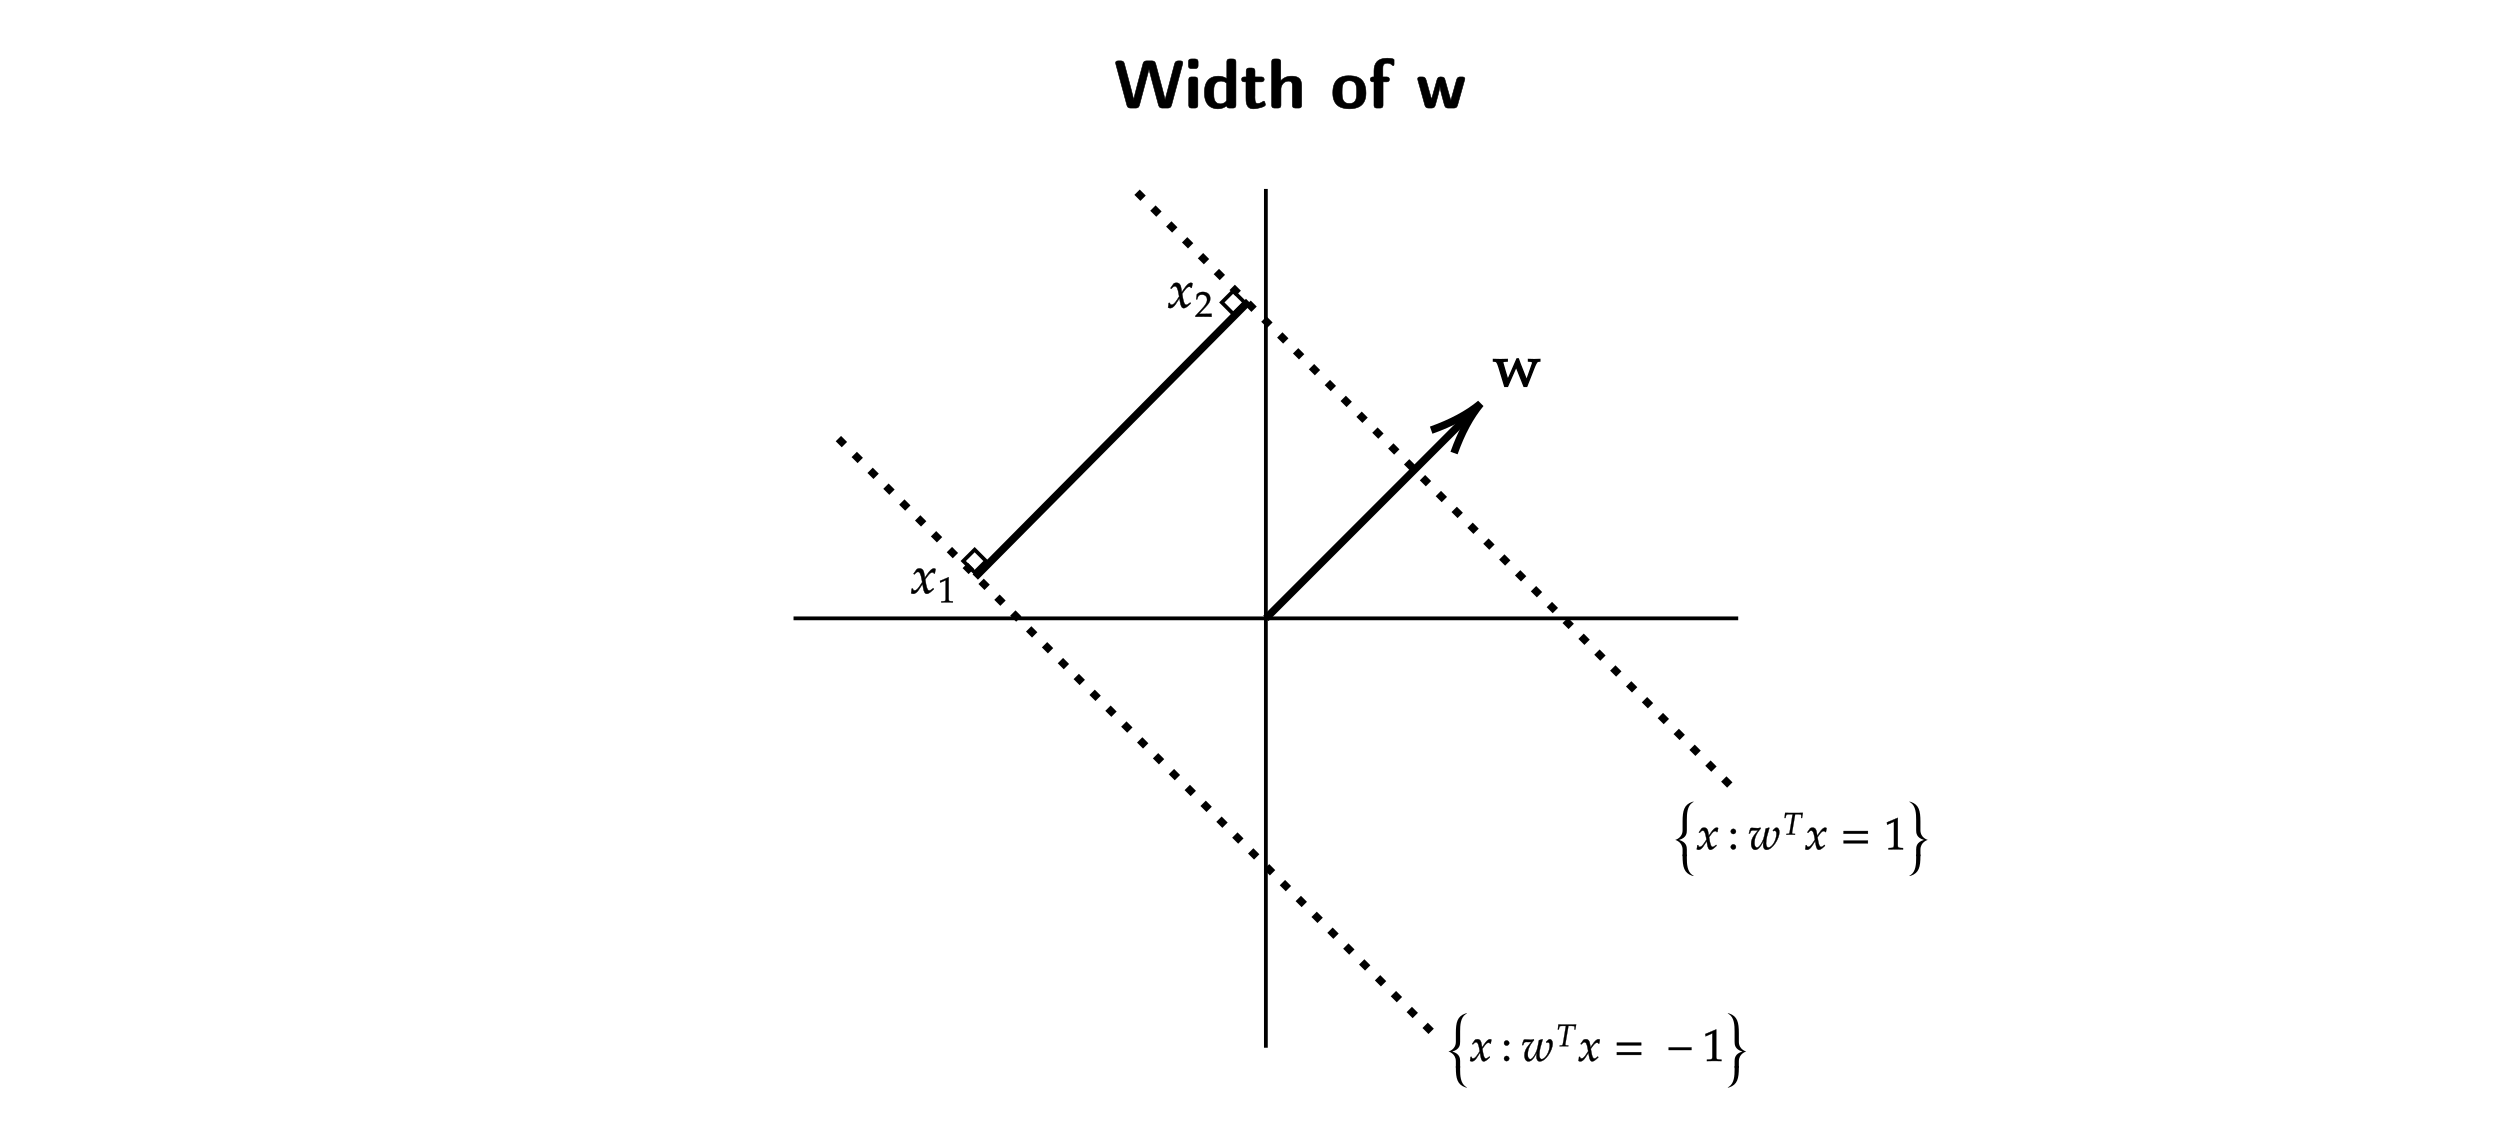
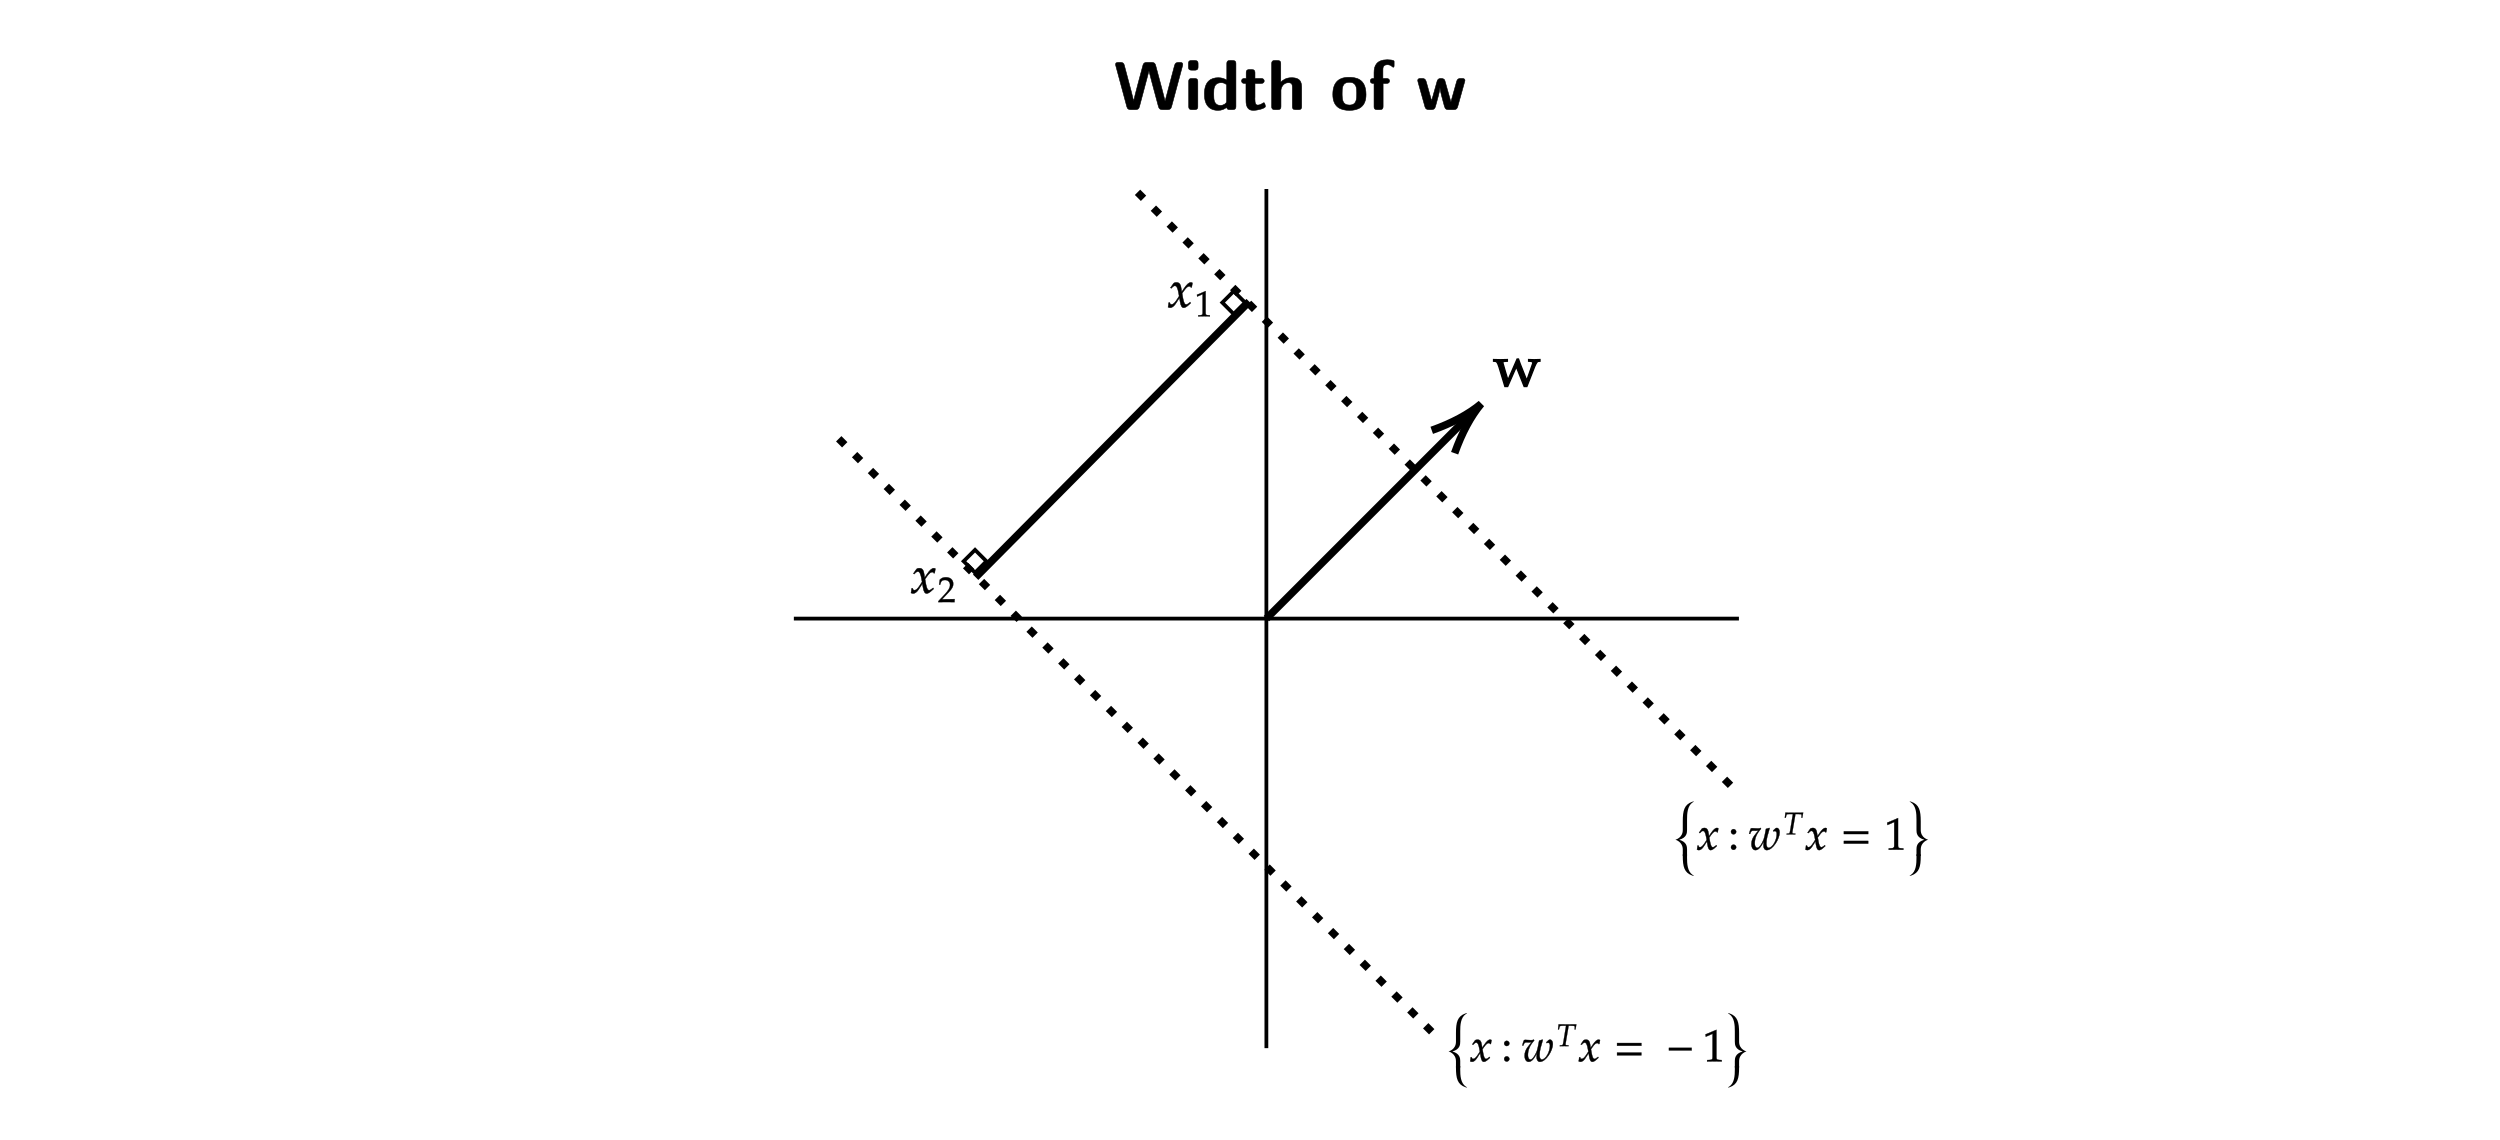
- <svg xmlns="http://www.w3.org/2000/svg" x="0" y="0" width="661.6" height="301.6" style="         width:661.6px;         height:301.6px;         background: #FFF;         fill: none; ">
+ <svg xmlns="http://www.w3.org/2000/svg" x="0" y="0" width="661.333" height="301.333" style="         width:661.333px;         height:301.333px;         background: #FFF;         fill: none; ">
  <svg class="role-diagram-draw-area">
    <g class="shapes-region" style="stroke: black; fill: none;">
      <g class="arrow-line">
        <path class="connection real" stroke-dasharray="" d="  M210,163.64 L460,163.64" style="stroke: rgb(0, 0, 0); stroke-width: 1; fill: none; fill-opacity: 1;" />
      </g>
      <g class="arrow-line">
        <path class="connection real" stroke-dasharray="" d="  M335,277.27 L335,50" style="stroke: rgb(0, 0, 0); stroke-width: 1; fill: none; fill-opacity: 1;" />
      </g>
      <g class="arrow-line">
        <path class="connection real" stroke-dasharray="" d="  M335,163.64 L389.7,108.94" style="stroke: rgb(0, 0, 0); stroke-opacity: 1; stroke-width: 2; fill: none; fill-opacity: 1;" />
        <g stroke="rgb(0,0,0)" stroke-opacity="1" transform="matrix(-0.7071068,0.7071068,-0.7071068,-0.7071068,391.8182,106.8182)" style="stroke: rgb(0, 0, 0); stroke-width: 2;">
          <path d=" M14.21,-4.28 Q6.45,-0.59 0,0 Q6.45,0.59 14.21,4.28" />
        </g>
      </g>
      <g class="arrow-line">
        <path class="connection real" stroke-dasharray="2.25 3.685" d="  M300.91,50.87 L385.19,135.16 L460,209.97" style="stroke: rgb(0, 0, 0); stroke-opacity: 1; stroke-width: 2; fill: none; fill-opacity: 1;" />
      </g>
      <g class="arrow-line">
        <path class="connection real" stroke-dasharray="2.25 3.685" d="  M221.87,116.07 L306.15,200.35 L380.96,275.16" style="stroke: rgb(0, 0, 0); stroke-opacity: 1; stroke-width: 2; fill: none; fill-opacity: 1;" />
      </g>
      <g class="arrow-line">
        <path class="connection real" stroke-dasharray="" d="  M258.09,152.71 L330.44,79.78" style="stroke: rgb(0, 0, 0); stroke-width: 2; fill: none; fill-opacity: 1;" />
      </g>
      <g class="composite-shape">
        <path class="real" d=" M254.91,148.47 L257.93,145.46 L260.94,148.47 L257.93,151.49 Z" style="stroke-width: 1; stroke: rgb(0, 0, 0); fill: none; fill-opacity: 1;" />
      </g>
      <g class="composite-shape">
        <path class="real" d=" M323.34,80.04 L326.35,77.03 L329.37,80.04 L326.35,83.06 Z" style="stroke-width: 1; stroke: rgb(0, 0, 0); fill: none; fill-opacity: 1;" />
      </g>
      <g />
    </g>
    <g />
    <g />
    <g />
  </svg>
  <svg width="660" height="300" style="width:660px;height:300px;font-family:Asana-Math, Asana;background:#FFF;">
    <g>
      <g>
        <g>
-           <g transform="matrix(1,0,0,1,395.1375,102.15)">
+           <g transform="matrix(1,0,0,1,395.0104,102.1437)">
            <path transform="matrix(0.0153,0,0,-0.0153,0,0)" d="M413 469L254 104C251 113 166 397 166 405C166 420 179 428 204 429L244 431L244 459C145 456 145 456 125 456C105 456 105 456 6 459L6 431L34 429C62 427 75 407 100 329L202 -7L249 -7L399 335L535 -7L581 -7L718 342C748 409 760 426 782 429L808 431L808 459C726 456 726 456 710 456C694 456 694 456 612 459L612 431L646 429C671 428 685 416 685 398L580 98L465 388C451 422 444 442 436 469Z" stroke="rgb(0,0,0)" stroke-opacity="1" stroke-width="24" fill="rgb(0,0,0)" fill-opacity="1" />
          </g>
        </g>
      </g>
    </g>
    <g>
      <g>
        <g>
-           <g transform="matrix(1,0,0,1,294.8,28.6)">
+           <g transform="matrix(1,0,0,1,294.6667,29)">
            <path transform="matrix(0.018,0,0,-0.018,0,0)" d="M24 665C24 659 25 653 27 647L184 64C192 37 194 0 246 0L318 0C368 0 372 33 378 54L515 569C529 511 545 454 560 396L652 54C658 31 665 0 713 0L790 0C839 0 844 32 852 62L1009 646C1011 655 1012 660 1012 664C1012 688 994 694 974 694L949 694C914 694 900 680 891 649L752 125C740 178 726 230 712 282L617 637C609 667 604 694 553 694L484 694C437 694 430 666 425 646C414 603 298 178 290 125C280 170 269 215 257 260L152 655C142 693 113 694 95 694L62 694C29 694 24 677 24 665ZM1095 626C1095 586 1118 580 1141 580L1193 580C1202 581 1237 579 1237 624L1237 676C1237 716 1214 722 1191 722L1140 722C1121 721 1095 722 1095 676ZM1099 50C1099 33 1098 0 1143 0L1189 0C1234 0 1233 33 1233 45L1233 408C1233 434 1231 458 1184 458L1143 458C1098 458 1099 425 1099 413ZM1330 239C1330 206 1330 172 1341 130C1369 23 1449 -11 1529 -11C1584 -11 1620 6 1656 32C1665 1 1684 0 1702 0L1748 0C1790 0 1793 27 1793 46L1793 677C1793 698 1790 722 1743 722L1703 722C1664 722 1659 697 1659 678L1659 433C1623 456 1584 469 1534 469C1429 469 1333 417 1330 239ZM1467 221L1467 242C1467 303 1468 396 1578 396C1625 396 1649 371 1656 366L1656 121C1656 91 1611 62 1568 62C1469 62 1467 150 1467 221ZM1876 422C1876 411 1880 385 1920 385L1941 385L1941 152C1941 121 1941 91 1950 61C1967 6 2005 -11 2045 -11C2119 -11 2227 21 2227 47C2227 47 2219 102 2204 102C2191 102 2161 67 2114 67C2086 67 2072 85 2072 159C2072 168 2073 176 2073 185L2073 385L2166 385C2204 386 2209 411 2209 421C2209 430 2204 458 2164 458L2073 458L2073 544C2073 568 2063 589 2028 589L1992 589C1975 589 1944 588 1944 544L1944 458L1920 458C1880 458 1876 433 1876 422ZM2318 44C2318 21 2325 0 2364 0L2408 0C2454 0 2455 26 2455 50L2455 260C2455 272 2454 284 2456 295C2463 342 2500 396 2565 396C2618 396 2623 364 2623 324L2623 44C2623 19 2630 0 2669 0L2716 0C2757 0 2759 28 2759 44L2759 308C2759 380 2759 469 2611 469C2532 469 2486 437 2452 403L2452 677C2452 720 2425 722 2402 722L2362 722C2321 722 2318 695 2318 674ZM3217 224C3217 36 3333 -11 3462 -11C3585 -11 3705 35 3705 220C3705 465 3543 475 3446 475C3333 475 3217 424 3217 224ZM3354 214L3354 241C3354 310 3352 402 3460 402C3567 402 3567 313 3568 255L3568 228C3567 161 3570 67 3461 67C3357 67 3356 155 3354 214ZM3768 422C3768 412 3771 385 3811 385L3823 385L3823 46C3823 31 3822 0 3867 0L3909 0C3956 0 3956 27 3956 52L3956 385L4006 385C4046 385 4051 411 4051 422C4051 437 4041 458 4008 458L3953 458L3953 580C3953 613 3953 660 4020 660C4076 660 4091 623 4106 623C4118 623 4118 639 4118 648L4118 709L4116 714L4113 718C4099 728 4054 733 4018 733L4016 733C3861 732 3823 644 3823 546L3823 458L3813 458C3772 458 3768 433 3768 422ZM4465 429C4465 423 4466 417 4468 411L4566 60C4573 34 4578 0 4629 0L4668 0C4703 0 4717 15 4726 47C4752 141 4789 269 4792 321C4795 298 4795 274 4845 94C4863 29 4864 0 4916 0L4995 0C5043 0 5049 31 5056 57L5156 415C5157 420 5159 424 5159 429C5159 438 5155 458 5123 458L5095 458C5080 458 5049 458 5037 414L4953 114L4952 114L4863 429L4854 444C4840 454 4833 458 4810 458L4806 458C4789 458 4761 457 4749 414C4685 186 4676 158 4669 129C4666 138 4616 316 4590 410C4579 448 4563 458 4530 458L4502 458C4492 458 4465 456 4465 429Z" stroke="rgb(0,0,0)" stroke-opacity="1" stroke-width="8" fill="rgb(0,0,0)" fill-opacity="1" />
          </g>
        </g>
      </g>
    </g>
    <g>
      <g>
        <g>
-           <g transform="matrix(1,0,0,1,241,157)">
+           <g transform="matrix(1,0,0,1,240.8646,156.8604)">
            <path transform="matrix(0.0136,0,0,-0.0136,0,0)" d="M9 1C24 -7 40 -11 52 -11C85 -11 124 18 155 65L231 182L242 113C255 28 278 -11 314 -11C336 -11 368 6 400 35L449 79L440 98C404 68 379 53 363 53C348 53 335 63 325 83C316 102 305 139 300 168L282 269L317 318C364 383 391 406 422 406C438 406 450 398 455 383L469 387L484 472C472 479 463 482 454 482C414 482 374 446 312 354L275 299L269 347C257 446 230 482 171 482C145 482 123 474 114 461L56 378L73 368C103 402 123 416 142 416C175 416 197 375 214 277L225 215L185 153C142 86 108 54 80 54C65 54 54 58 52 63L41 91L21 88C21 53 13 27 9 1Z" stroke="rgb(0,0,0)" stroke-opacity="1" stroke-width="8" fill="rgb(0,0,0)" fill-opacity="1" />
          </g>
        </g>
        <g>
          <g>
            <g>
              <g>
-                 <g transform="matrix(1,0,0,1,248.1875,159.4075)">
+                 <g transform="matrix(1,0,0,1,248.0625,159.2596)">
+                   <path transform="matrix(0.00952,0,0,-0.00952,0,0)" d="M16 23L16 -3C203 -3 203 0 239 0C275 0 275 -3 468 -3L468 82C353 77 307 81 122 77L304 270C401 373 431 428 431 503C431 618 353 689 226 689C154 689 105 669 56 619L39 483L68 483L81 529C97 587 133 612 200 612C286 612 341 558 341 473C341 398 299 324 186 204Z" stroke="rgb(0,0,0)" stroke-opacity="1" stroke-width="8" fill="rgb(0,0,0)" fill-opacity="1" />
+                 </g>
+               </g>
+             </g>
+           </g>
+         </g>
+       </g>
+     </g>
+     <g>
+       <g>
+         <g>
+           <g transform="matrix(1,0,0,1,308.8646,81.26669)">
+             <path transform="matrix(0.0136,0,0,-0.0136,0,0)" d="M9 1C24 -7 40 -11 52 -11C85 -11 124 18 155 65L231 182L242 113C255 28 278 -11 314 -11C336 -11 368 6 400 35L449 79L440 98C404 68 379 53 363 53C348 53 335 63 325 83C316 102 305 139 300 168L282 269L317 318C364 383 391 406 422 406C438 406 450 398 455 383L469 387L484 472C472 479 463 482 454 482C414 482 374 446 312 354L275 299L269 347C257 446 230 482 171 482C145 482 123 474 114 461L56 378L73 368C103 402 123 416 142 416C175 416 197 375 214 277L225 215L185 153C142 86 108 54 80 54C65 54 54 58 52 63L41 91L21 88C21 53 13 27 9 1Z" stroke="rgb(0,0,0)" stroke-opacity="1" stroke-width="8" fill="rgb(0,0,0)" fill-opacity="1" />
+           </g>
+         </g>
+         <g>
+           <g>
+             <g>
+               <g>
+                 <g transform="matrix(1,0,0,1,316.0625,83.66584)">
                  <path transform="matrix(0.00952,0,0,-0.00952,0,0)" d="M418 -3L418 27L366 30C311 33 301 44 301 96L301 700L60 598L67 548L217 614L217 96C217 44 206 33 152 30L96 27L96 -3C250 0 250 0 261 0C292 0 402 -3 418 -3Z" stroke="rgb(0,0,0)" stroke-opacity="1" stroke-width="8" fill="rgb(0,0,0)" fill-opacity="1" />
                </g>
              </g>
            </g>
          </g>
        </g>
      </g>
    </g>
    <g>
      <g>
        <g>
-           <g transform="matrix(1,0,0,1,309,81.4)">
-             <path transform="matrix(0.0136,0,0,-0.0136,0,0)" d="M9 1C24 -7 40 -11 52 -11C85 -11 124 18 155 65L231 182L242 113C255 28 278 -11 314 -11C336 -11 368 6 400 35L449 79L440 98C404 68 379 53 363 53C348 53 335 63 325 83C316 102 305 139 300 168L282 269L317 318C364 383 391 406 422 406C438 406 450 398 455 383L469 387L484 472C472 479 463 482 454 482C414 482 374 446 312 354L275 299L269 347C257 446 230 482 171 482C145 482 123 474 114 461L56 378L73 368C103 402 123 416 142 416C175 416 197 375 214 277L225 215L185 153C142 86 108 54 80 54C65 54 54 58 52 63L41 91L21 88C21 53 13 27 9 1Z" stroke="rgb(0,0,0)" stroke-opacity="1" stroke-width="8" fill="rgb(0,0,0)" fill-opacity="1" />
-           </g>
-         </g>
-         <g>
-           <g>
-             <g>
-               <g>
-                 <g transform="matrix(1,0,0,1,316.1875,83.8075)">
-                   <path transform="matrix(0.00952,0,0,-0.00952,0,0)" d="M16 23L16 -3C203 -3 203 0 239 0C275 0 275 -3 468 -3L468 82C353 77 307 81 122 77L304 270C401 373 431 428 431 503C431 618 353 689 226 689C154 689 105 669 56 619L39 483L68 483L81 529C97 587 133 612 200 612C286 612 341 558 341 473C341 398 299 324 186 204Z" stroke="rgb(0,0,0)" stroke-opacity="1" stroke-width="8" fill="rgb(0,0,0)" fill-opacity="1" />
-                 </g>
-               </g>
-             </g>
-           </g>
-         </g>
-       </g>
-     </g>
-     <g>
-       <g>
-         <g>
-           <svg x="382.388" overflow="visible" y="266.987" height="22" width="5.95">
-             <path d=" M 5.84 1.19 c 0.00 -0.02 -0.04 -0.04 -0.08 -0.04 c -0.11 0.00 -0.31 0.06 -0.36 0.08 c -2.12 0.75 -2.51 2.33 -2.51 5.19 v 0.42 h 1.13 v -0.90 c 0.00 -1.54 0.08 -3.61 1.49 -4.54 c 0.10 -0.07 0.33 -0.15 0.33 -0.21 z  M 2.89 6.42 v 1.88 h 1.13 v -1.88 z  M 4.02 8.30 h -1.13 v 0.41 c 0.00 2.08 -1.92 2.56 -1.93 2.56 v 0.02 c 0.01 0.00 1.93 0.52 1.93 2.59 h 1.13 c 0.00 -0.74 -0.06 -2.01 -2.07 -2.59 c 2.01 -0.56 2.07 -1.84 2.07 -2.59 v -0.41 z  M 2.89 13.70 v 1.88 h 1.13 v -1.88 z" style="fill:rgb(0,0,0);fill-opacity:1;stroke-width:1px;stroke:none;stroke-opacity:1;" />
-             <path d=" M 5.84 20.81 c 0.00 0.02 -0.04 0.04 -0.08 0.04 c -0.11 0.00 -0.31 -0.06 -0.36 -0.08 c -2.12 -0.75 -2.51 -2.33 -2.51 -5.19 v -0.42 h 1.13 v 0.90 c 0.00 1.54 0.08 3.61 1.49 4.54 c 0.10 0.07 0.33 0.15 0.33 0.21 z" style="fill:rgb(0,0,0);fill-opacity:1;stroke-width:1px;stroke:none;stroke-opacity:1;" />
-           </svg>
-         </g>
-         <g>
-           <g transform="matrix(1,0,0,1,388.925,280.7625)">
-             <path transform="matrix(0.0119,0,0,-0.0119,0,0)" d="M9 1C24 -7 40 -11 52 -11C85 -11 124 18 155 65L231 182L242 113C255 28 278 -11 314 -11C336 -11 368 6 400 35L449 79L440 98C404 68 379 53 363 53C348 53 335 63 325 83C316 102 305 139 300 168L282 269L317 318C364 383 391 406 422 406C438 406 450 398 455 383L469 387L484 472C472 479 463 482 454 482C414 482 374 446 312 354L275 299L269 347C257 446 230 482 171 482C145 482 123 474 114 461L56 378L73 368C103 402 123 416 142 416C175 416 197 375 214 277L225 215L185 153C142 86 108 54 80 54C65 54 54 58 52 63L41 91L21 88C21 53 13 27 9 1Z" stroke="rgb(0,0,0)" stroke-opacity="1" stroke-width="8" fill="rgb(0,0,0)" fill-opacity="1" />
-           </g>
-         </g>
-         <g>
-           <g transform="matrix(1,0,0,1,397.2375,280.7625)">
+           <svg x="382.26" overflow="visible" y="266.854" height="21.99" width="5.948">
+             <path d=" M 5.84 1.19 c 0.00 -0.02 -0.04 -0.04 -0.08 -0.04 c -0.11 0.00 -0.31 0.06 -0.36 0.08 c -2.12 0.75 -2.51 2.33 -2.51 5.19 v 0.42 h 1.13 v -0.90 c 0.00 -1.54 0.08 -3.61 1.49 -4.54 c 0.10 -0.07 0.33 -0.15 0.33 -0.21 z  M 2.89 6.42 v 1.88 h 1.13 v -1.88 z  M 4.02 8.30 h -1.13 v 0.41 c 0.00 2.08 -1.92 2.56 -1.93 2.56 v 0.02 c 0.01 0.00 1.93 0.52 1.93 2.59 h 1.13 c 0.00 -0.74 -0.06 -2.01 -2.07 -2.59 c 2.01 -0.56 2.07 -1.84 2.07 -2.59 v -0.41 z  M 2.89 13.69 v 1.88 h 1.13 v -1.88 z" style="fill:rgb(0,0,0);fill-opacity:1;stroke-width:1px;stroke:none;stroke-opacity:1;" />
+             <path d=" M 5.84 20.80 c 0.00 0.02 -0.04 0.04 -0.08 0.04 c -0.11 0.00 -0.31 -0.06 -0.36 -0.08 c -2.12 -0.75 -2.51 -2.33 -2.51 -5.19 v -0.42 h 1.13 v 0.90 c 0.00 1.54 0.08 3.61 1.49 4.54 c 0.10 0.07 0.33 0.15 0.33 0.21 z" style="fill:rgb(0,0,0);fill-opacity:1;stroke-width:1px;stroke:none;stroke-opacity:1;" />
+           </svg>
+         </g>
+         <g>
+           <g transform="matrix(1,0,0,1,388.8021,280.7542)">
+             <path transform="matrix(0.0119,0,0,-0.0119,0,0)" d="M9 1C24 -7 40 -11 52 -11C85 -11 124 18 155 65L231 182L242 113C255 28 278 -11 314 -11C336 -11 368 6 400 35L449 79L440 98C404 68 379 53 363 53C348 53 335 63 325 83C316 102 305 139 300 168L282 269L317 318C364 383 391 406 422 406C438 406 450 398 455 383L469 387L484 472C472 479 463 482 454 482C414 482 374 446 312 354L275 299L269 347C257 446 230 482 171 482C145 482 123 474 114 461L56 378L73 368C103 402 123 416 142 416C175 416 197 375 214 277L225 215L185 153C142 86 108 54 80 54C65 54 54 58 52 63L41 91L21 88C21 53 13 27 9 1Z" stroke="rgb(0,0,0)" stroke-opacity="1" stroke-width="8" fill="rgb(0,0,0)" fill-opacity="1" />
+           </g>
+         </g>
+         <g>
+           <g transform="matrix(1,0,0,1,397.1146,280.7542)">
            <path transform="matrix(0.0119,0,0,-0.0119,0,0)" d="M123 111C93 111 66 83 66 53C66 23 93 -5 122 -5C154 -5 182 22 182 53C182 83 154 111 123 111ZM123 456C93 456 66 428 66 398C66 368 93 340 122 340C154 340 182 367 182 397C182 428 154 456 123 456Z" stroke="rgb(0,0,0)" stroke-opacity="1" stroke-width="8" fill="rgb(0,0,0)" fill-opacity="1" />
          </g>
        </g>
        <g>
-           <g transform="matrix(1,0,0,1,402.575,280.7625)">
+           <g transform="matrix(1,0,0,1,402.4583,280.7542)">
            <path transform="matrix(0.0119,0,0,-0.0119,0,0)" d="M167 420C188 420 201 421 226 424C171 350 72 266 72 126C72 44 107 -11 160 -11C224 -11 276 44 350 187C341 143 338 118 338 95C338 32 367 -11 412 -11C546 -11 699 238 699 384C699 441 673 482 637 482C624 482 612 478 604 470L554 423L565 404C574 410 583 413 592 413C619 413 635 390 635 350C635 205 538 39 453 39C424 39 403 79 403 134C403 181 412 247 424 290L476 474L469 482L395 460L366 311C354 249 340 209 311 155C271 80 233 39 203 39C168 39 145 78 145 136C145 255 186 352 285 464L275 482C255 473 242 470 214 470C186 470 144 472 115 475L103 476C97 477 92 477 91 477C79 477 70 475 59 470C45 443 34 407 21 352L43 352L60 394C67 411 87 422 111 422C145 422 128 420 167 420Z" stroke="rgb(0,0,0)" stroke-opacity="1" stroke-width="8" fill="rgb(0,0,0)" fill-opacity="1" />
          </g>
        </g>
        <g>
          <g>
            <g>
              <g>
-                 <g transform="matrix(1,0,0,1,411.825,276.88)">
+                 <g transform="matrix(1,0,0,1,411.7083,276.7259)">
                  <path transform="matrix(0.00833,0,0,-0.00833,0,0)" d="M390 646L463 646C541 646 577 641 580 629C583 621 585 602 584 592L580 528L608 528L635 692L544 691C456 690 388 689 353 689C316 689 252 690 166 691L71 692L53 528L82 528L97 588C102 610 109 626 115 633C121 640 159 646 196 646L308 646L222 125C206 34 204 31 164 28L113 25L109 -3L166 -2C206 -1 235 0 251 0C270 0 301 -1 340 -2L384 -3L387 25L328 28C302 29 292 37 292 58C292 67 293 74 296 93Z" stroke="rgb(0,0,0)" stroke-opacity="1" stroke-width="8" fill="rgb(0,0,0)" fill-opacity="1" />
                </g>
              </g>
            </g>
          </g>
        </g>
        <g>
-           <g transform="matrix(1,0,0,1,417.625,280.7625)">
-             <path transform="matrix(0.0119,0,0,-0.0119,0,0)" d="M9 1C24 -7 40 -11 52 -11C85 -11 124 18 155 65L231 182L242 113C255 28 278 -11 314 -11C336 -11 368 6 400 35L449 79L440 98C404 68 379 53 363 53C348 53 335 63 325 83C316 102 305 139 300 168L282 269L317 318C364 383 391 406 422 406C438 406 450 398 455 383L469 387L484 472C472 479 463 482 454 482C414 482 374 446 312 354L275 299L269 347C257 446 230 482 171 482C145 482 123 474 114 461L56 378L73 368C103 402 123 416 142 416C175 416 197 375 214 277L225 215L185 153C142 86 108 54 80 54C65 54 54 58 52 63L41 91L21 88C21 53 13 27 9 1Z" stroke="rgb(0,0,0)" stroke-opacity="1" stroke-width="8" fill="rgb(0,0,0)" fill-opacity="1" />
-           </g>
-         </g>
-         <g>
-           <g transform="matrix(1,0,0,1,427.125,280.7625)">
+           <g transform="matrix(1,0,0,1,417.5,280.7542)">
+             <path transform="matrix(0.0119,0,0,-0.0119,0,0)" d="M9 1C24 -7 40 -11 52 -11C85 -11 124 18 155 65L231 182L242 113C255 28 278 -11 314 -11C336 -11 368 6 400 35L449 79L440 98C404 68 379 53 363 53C348 53 335 63 325 83C316 102 305 139 300 168L282 269L317 318C364 383 391 406 422 406C438 406 450 398 455 383L469 387L484 472C472 479 463 482 454 482C414 482 374 446 312 354L275 299L269 347C257 446 230 482 171 482C145 482 123 474 114 461L56 378L73 368C103 402 123 416 142 416C175 416 197 375 214 277L225 215L185 153C142 86 108 54 80 54C65 54 54 58 52 63L41 91L21 88C21 53 13 27 9 1Z" stroke="rgb(0,0,0)" stroke-opacity="1" stroke-width="8" fill="rgb(0,0,0)" fill-opacity="1" />
+           </g>
+         </g>
+         <g>
+           <g transform="matrix(1,0,0,1,427,280.7542)">
            <path transform="matrix(0.0119,0,0,-0.0119,0,0)" d="M604 347L604 406L65 406L65 347ZM604 134L604 193L65 193L65 134Z" stroke="rgb(0,0,0)" stroke-opacity="1" stroke-width="8" fill="rgb(0,0,0)" fill-opacity="1" />
          </g>
        </g>
        <g>
-           <g transform="matrix(1,0,0,1,441.0125,280.7625)">
+           <g transform="matrix(1,0,0,1,440.8854,280.7542)">
            <path transform="matrix(0.0119,0,0,-0.0119,0,0)" d="M555 243L555 299L51 299L51 243Z" stroke="rgb(0,0,0)" stroke-opacity="1" stroke-width="8" fill="rgb(0,0,0)" fill-opacity="1" />
          </g>
        </g>
        <g>
-           <g transform="matrix(1,0,0,1,450.5875,280.7625)">
+           <g transform="matrix(1,0,0,1,450.4583,280.7542)">
            <path transform="matrix(0.0119,0,0,-0.0119,0,0)" d="M418 -3L418 27L366 30C311 33 301 44 301 96L301 700L60 598L67 548L217 614L217 96C217 44 206 33 152 30L96 27L96 -3C250 0 250 0 261 0C292 0 402 -3 418 -3Z" stroke="rgb(0,0,0)" stroke-opacity="1" stroke-width="8" fill="rgb(0,0,0)" fill-opacity="1" />
          </g>
        </g>
        <g>
-           <svg x="457.112" overflow="visible" y="266.987" height="22" width="5.95">
-             <path d=" M 0.11 1.19 c 0.00 -0.02 0.04 -0.04 0.08 -0.04 c 0.11 0.00 0.31 0.06 0.36 0.08 c 2.12 0.75 2.51 2.33 2.51 5.19 v 0.42 h -1.13 v -0.90 c 0.00 -1.54 -0.08 -3.61 -1.49 -4.54 c -0.10 -0.07 -0.33 -0.15 -0.33 -0.21 z   M 3.06 6.42 v 1.88 h -1.13 v -1.88 z  M 1.93 8.30 h 1.13 v 0.41 c 0.00 2.08 1.92 2.56 1.93 2.56 v 0.02 c -0.01 0.00 -1.93 0.52 -1.93 2.59 h -1.13 c 0.00 -0.74 0.06 -2.01 2.07 -2.59 c -2.01 -0.56 -2.07 -1.84 -2.07 -2.59 v -0.41 z  M 3.06 13.70 v 1.88 h -1.13 v -1.88 z" style="fill:rgb(0,0,0);fill-opacity:1;stroke-width:1px;stroke:none;stroke-opacity:1;" />
-             <path d=" M 0.11 20.81 c 0.00 0.02 0.04 0.04 0.08 0.04 c 0.11 0.00 0.31 -0.06 0.36 -0.08 c 2.12 -0.75 2.51 -2.33 2.51 -5.19 v -0.42 h -1.13 v 0.90 c 0.00 1.54 -0.08 3.61 -1.49 4.54 c -0.10 0.07 -0.33 0.15 -0.33 0.21 z" style="fill:rgb(0,0,0);fill-opacity:1;stroke-width:1px;stroke:none;stroke-opacity:1;" />
-           </svg>
-         </g>
-       </g>
-     </g>
-     <g>
-       <g>
-         <g>
-           <svg x="442.388" overflow="visible" y="210.988" height="22" width="5.95">
-             <path d=" M 5.84 1.19 c 0.00 -0.02 -0.04 -0.04 -0.08 -0.04 c -0.11 0.00 -0.31 0.06 -0.36 0.08 c -2.12 0.75 -2.51 2.33 -2.51 5.19 v 0.42 h 1.13 v -0.90 c 0.00 -1.54 0.08 -3.61 1.49 -4.54 c 0.10 -0.07 0.33 -0.15 0.33 -0.21 z  M 2.89 6.42 v 1.88 h 1.13 v -1.88 z  M 4.02 8.30 h -1.13 v 0.41 c 0.00 2.08 -1.92 2.56 -1.93 2.56 v 0.02 c 0.01 0.00 1.93 0.52 1.93 2.59 h 1.13 c 0.00 -0.74 -0.06 -2.01 -2.07 -2.59 c 2.01 -0.56 2.07 -1.84 2.07 -2.59 v -0.41 z  M 2.89 13.70 v 1.88 h 1.13 v -1.88 z" style="fill:rgb(0,0,0);fill-opacity:1;stroke-width:1px;stroke:none;stroke-opacity:1;" />
-             <path d=" M 5.84 20.81 c 0.00 0.02 -0.04 0.04 -0.08 0.04 c -0.11 0.00 -0.31 -0.06 -0.36 -0.08 c -2.12 -0.75 -2.51 -2.33 -2.51 -5.19 v -0.42 h 1.13 v 0.90 c 0.00 1.54 0.08 3.61 1.49 4.54 c 0.10 0.07 0.33 0.15 0.33 0.21 z" style="fill:rgb(0,0,0);fill-opacity:1;stroke-width:1px;stroke:none;stroke-opacity:1;" />
-           </svg>
-         </g>
-         <g>
-           <g transform="matrix(1,0,0,1,448.925,224.7625)">
-             <path transform="matrix(0.0119,0,0,-0.0119,0,0)" d="M9 1C24 -7 40 -11 52 -11C85 -11 124 18 155 65L231 182L242 113C255 28 278 -11 314 -11C336 -11 368 6 400 35L449 79L440 98C404 68 379 53 363 53C348 53 335 63 325 83C316 102 305 139 300 168L282 269L317 318C364 383 391 406 422 406C438 406 450 398 455 383L469 387L484 472C472 479 463 482 454 482C414 482 374 446 312 354L275 299L269 347C257 446 230 482 171 482C145 482 123 474 114 461L56 378L73 368C103 402 123 416 142 416C175 416 197 375 214 277L225 215L185 153C142 86 108 54 80 54C65 54 54 58 52 63L41 91L21 88C21 53 13 27 9 1Z" stroke="rgb(0,0,0)" stroke-opacity="1" stroke-width="8" fill="rgb(0,0,0)" fill-opacity="1" />
-           </g>
-         </g>
-         <g>
-           <g transform="matrix(1,0,0,1,457.2375,224.7625)">
+           <svg x="456.99" overflow="visible" y="266.854" height="21.99" width="5.948">
+             <path d=" M 0.11 1.19 c 0.00 -0.02 0.04 -0.04 0.08 -0.04 c 0.11 0.00 0.31 0.06 0.36 0.08 c 2.12 0.75 2.51 2.33 2.51 5.19 v 0.42 h -1.13 v -0.90 c 0.00 -1.54 -0.08 -3.61 -1.49 -4.54 c -0.10 -0.07 -0.33 -0.15 -0.33 -0.21 z   M 3.06 6.42 v 1.88 h -1.13 v -1.88 z  M 1.93 8.30 h 1.13 v 0.41 c 0.00 2.08 1.92 2.56 1.93 2.56 v 0.02 c -0.01 0.00 -1.93 0.52 -1.93 2.59 h -1.13 c 0.00 -0.74 0.06 -2.01 2.07 -2.59 c -2.01 -0.56 -2.07 -1.84 -2.07 -2.59 v -0.41 z  M 3.06 13.69 v 1.88 h -1.13 v -1.88 z" style="fill:rgb(0,0,0);fill-opacity:1;stroke-width:1px;stroke:none;stroke-opacity:1;" />
+             <path d=" M 0.11 20.80 c 0.00 0.02 0.04 0.04 0.08 0.04 c 0.11 0.00 0.31 -0.06 0.36 -0.08 c 2.12 -0.75 2.51 -2.33 2.51 -5.19 v -0.42 h -1.13 v 0.90 c 0.00 1.54 -0.08 3.61 -1.49 4.54 c -0.10 0.07 -0.33 0.15 -0.33 0.21 z" style="fill:rgb(0,0,0);fill-opacity:1;stroke-width:1px;stroke:none;stroke-opacity:1;" />
+           </svg>
+         </g>
+       </g>
+     </g>
+     <g>
+       <g>
+         <g>
+           <svg x="442.26" overflow="visible" y="210.854" height="21.99" width="5.948">
+             <path d=" M 5.84 1.19 c 0.00 -0.02 -0.04 -0.04 -0.08 -0.04 c -0.11 0.00 -0.31 0.06 -0.36 0.08 c -2.12 0.75 -2.51 2.33 -2.51 5.19 v 0.42 h 1.13 v -0.90 c 0.00 -1.54 0.08 -3.61 1.49 -4.54 c 0.10 -0.07 0.33 -0.15 0.33 -0.21 z  M 2.89 6.42 v 1.88 h 1.13 v -1.88 z  M 4.02 8.30 h -1.13 v 0.41 c 0.00 2.08 -1.92 2.56 -1.93 2.56 v 0.02 c 0.01 0.00 1.93 0.52 1.93 2.59 h 1.13 c 0.00 -0.74 -0.06 -2.01 -2.07 -2.59 c 2.01 -0.56 2.07 -1.84 2.07 -2.59 v -0.41 z  M 2.89 13.69 v 1.88 h 1.13 v -1.88 z" style="fill:rgb(0,0,0);fill-opacity:1;stroke-width:1px;stroke:none;stroke-opacity:1;" />
+             <path d=" M 5.84 20.80 c 0.00 0.02 -0.04 0.04 -0.08 0.04 c -0.11 0.00 -0.31 -0.06 -0.36 -0.08 c -2.12 -0.75 -2.51 -2.33 -2.51 -5.19 v -0.42 h 1.13 v 0.90 c 0.00 1.54 0.08 3.61 1.49 4.54 c 0.10 0.07 0.33 0.15 0.33 0.21 z" style="fill:rgb(0,0,0);fill-opacity:1;stroke-width:1px;stroke:none;stroke-opacity:1;" />
+           </svg>
+         </g>
+         <g>
+           <g transform="matrix(1,0,0,1,448.8021,224.7542)">
+             <path transform="matrix(0.0119,0,0,-0.0119,0,0)" d="M9 1C24 -7 40 -11 52 -11C85 -11 124 18 155 65L231 182L242 113C255 28 278 -11 314 -11C336 -11 368 6 400 35L449 79L440 98C404 68 379 53 363 53C348 53 335 63 325 83C316 102 305 139 300 168L282 269L317 318C364 383 391 406 422 406C438 406 450 398 455 383L469 387L484 472C472 479 463 482 454 482C414 482 374 446 312 354L275 299L269 347C257 446 230 482 171 482C145 482 123 474 114 461L56 378L73 368C103 402 123 416 142 416C175 416 197 375 214 277L225 215L185 153C142 86 108 54 80 54C65 54 54 58 52 63L41 91L21 88C21 53 13 27 9 1Z" stroke="rgb(0,0,0)" stroke-opacity="1" stroke-width="8" fill="rgb(0,0,0)" fill-opacity="1" />
+           </g>
+         </g>
+         <g>
+           <g transform="matrix(1,0,0,1,457.1146,224.7542)">
            <path transform="matrix(0.0119,0,0,-0.0119,0,0)" d="M123 111C93 111 66 83 66 53C66 23 93 -5 122 -5C154 -5 182 22 182 53C182 83 154 111 123 111ZM123 456C93 456 66 428 66 398C66 368 93 340 122 340C154 340 182 367 182 397C182 428 154 456 123 456Z" stroke="rgb(0,0,0)" stroke-opacity="1" stroke-width="8" fill="rgb(0,0,0)" fill-opacity="1" />
          </g>
        </g>
        <g>
-           <g transform="matrix(1,0,0,1,462.575,224.7625)">
+           <g transform="matrix(1,0,0,1,462.4583,224.7542)">
            <path transform="matrix(0.0119,0,0,-0.0119,0,0)" d="M167 420C188 420 201 421 226 424C171 350 72 266 72 126C72 44 107 -11 160 -11C224 -11 276 44 350 187C341 143 338 118 338 95C338 32 367 -11 412 -11C546 -11 699 238 699 384C699 441 673 482 637 482C624 482 612 478 604 470L554 423L565 404C574 410 583 413 592 413C619 413 635 390 635 350C635 205 538 39 453 39C424 39 403 79 403 134C403 181 412 247 424 290L476 474L469 482L395 460L366 311C354 249 340 209 311 155C271 80 233 39 203 39C168 39 145 78 145 136C145 255 186 352 285 464L275 482C255 473 242 470 214 470C186 470 144 472 115 475L103 476C97 477 92 477 91 477C79 477 70 475 59 470C45 443 34 407 21 352L43 352L60 394C67 411 87 422 111 422C145 422 128 420 167 420Z" stroke="rgb(0,0,0)" stroke-opacity="1" stroke-width="8" fill="rgb(0,0,0)" fill-opacity="1" />
          </g>
        </g>
        <g>
          <g>
            <g>
              <g>
-                 <g transform="matrix(1,0,0,1,471.825,220.88)">
+                 <g transform="matrix(1,0,0,1,471.7083,220.7258)">
                  <path transform="matrix(0.00833,0,0,-0.00833,0,0)" d="M390 646L463 646C541 646 577 641 580 629C583 621 585 602 584 592L580 528L608 528L635 692L544 691C456 690 388 689 353 689C316 689 252 690 166 691L71 692L53 528L82 528L97 588C102 610 109 626 115 633C121 640 159 646 196 646L308 646L222 125C206 34 204 31 164 28L113 25L109 -3L166 -2C206 -1 235 0 251 0C270 0 301 -1 340 -2L384 -3L387 25L328 28C302 29 292 37 292 58C292 67 293 74 296 93Z" stroke="rgb(0,0,0)" stroke-opacity="1" stroke-width="8" fill="rgb(0,0,0)" fill-opacity="1" />
                </g>
              </g>
            </g>
          </g>
        </g>
        <g>
-           <g transform="matrix(1,0,0,1,477.625,224.7625)">
-             <path transform="matrix(0.0119,0,0,-0.0119,0,0)" d="M9 1C24 -7 40 -11 52 -11C85 -11 124 18 155 65L231 182L242 113C255 28 278 -11 314 -11C336 -11 368 6 400 35L449 79L440 98C404 68 379 53 363 53C348 53 335 63 325 83C316 102 305 139 300 168L282 269L317 318C364 383 391 406 422 406C438 406 450 398 455 383L469 387L484 472C472 479 463 482 454 482C414 482 374 446 312 354L275 299L269 347C257 446 230 482 171 482C145 482 123 474 114 461L56 378L73 368C103 402 123 416 142 416C175 416 197 375 214 277L225 215L185 153C142 86 108 54 80 54C65 54 54 58 52 63L41 91L21 88C21 53 13 27 9 1Z" stroke="rgb(0,0,0)" stroke-opacity="1" stroke-width="8" fill="rgb(0,0,0)" fill-opacity="1" />
-           </g>
-         </g>
-         <g>
-           <g transform="matrix(1,0,0,1,487.125,224.7625)">
+           <g transform="matrix(1,0,0,1,477.5,224.7542)">
+             <path transform="matrix(0.0119,0,0,-0.0119,0,0)" d="M9 1C24 -7 40 -11 52 -11C85 -11 124 18 155 65L231 182L242 113C255 28 278 -11 314 -11C336 -11 368 6 400 35L449 79L440 98C404 68 379 53 363 53C348 53 335 63 325 83C316 102 305 139 300 168L282 269L317 318C364 383 391 406 422 406C438 406 450 398 455 383L469 387L484 472C472 479 463 482 454 482C414 482 374 446 312 354L275 299L269 347C257 446 230 482 171 482C145 482 123 474 114 461L56 378L73 368C103 402 123 416 142 416C175 416 197 375 214 277L225 215L185 153C142 86 108 54 80 54C65 54 54 58 52 63L41 91L21 88C21 53 13 27 9 1Z" stroke="rgb(0,0,0)" stroke-opacity="1" stroke-width="8" fill="rgb(0,0,0)" fill-opacity="1" />
+           </g>
+         </g>
+         <g>
+           <g transform="matrix(1,0,0,1,487,224.7542)">
            <path transform="matrix(0.0119,0,0,-0.0119,0,0)" d="M604 347L604 406L65 406L65 347ZM604 134L604 193L65 193L65 134Z" stroke="rgb(0,0,0)" stroke-opacity="1" stroke-width="8" fill="rgb(0,0,0)" fill-opacity="1" />
          </g>
        </g>
        <g>
-           <g transform="matrix(1,0,0,1,498.6376,224.7625)">
+           <g transform="matrix(1,0,0,1,498.5104,224.7542)">
            <path transform="matrix(0.0119,0,0,-0.0119,0,0)" d="M418 -3L418 27L366 30C311 33 301 44 301 96L301 700L60 598L67 548L217 614L217 96C217 44 206 33 152 30L96 27L96 -3C250 0 250 0 261 0C292 0 402 -3 418 -3Z" stroke="rgb(0,0,0)" stroke-opacity="1" stroke-width="8" fill="rgb(0,0,0)" fill-opacity="1" />
          </g>
        </g>
        <g>
-           <svg x="505.162" overflow="visible" y="210.988" height="22" width="5.95">
-             <path d=" M 0.11 1.19 c 0.00 -0.02 0.04 -0.04 0.08 -0.04 c 0.11 0.00 0.31 0.06 0.36 0.08 c 2.12 0.75 2.51 2.33 2.51 5.19 v 0.42 h -1.13 v -0.90 c 0.00 -1.54 -0.08 -3.61 -1.49 -4.54 c -0.10 -0.07 -0.33 -0.15 -0.33 -0.21 z   M 3.06 6.42 v 1.88 h -1.13 v -1.88 z  M 1.93 8.30 h 1.13 v 0.41 c 0.00 2.08 1.92 2.56 1.93 2.56 v 0.02 c -0.01 0.00 -1.93 0.52 -1.93 2.59 h -1.13 c 0.00 -0.74 0.06 -2.01 2.07 -2.59 c -2.01 -0.56 -2.07 -1.84 -2.07 -2.59 v -0.41 z  M 3.06 13.70 v 1.88 h -1.13 v -1.88 z" style="fill:rgb(0,0,0);fill-opacity:1;stroke-width:1px;stroke:none;stroke-opacity:1;" />
-             <path d=" M 0.11 20.81 c 0.00 0.02 0.04 0.04 0.08 0.04 c 0.11 0.00 0.31 -0.06 0.36 -0.08 c 2.12 -0.75 2.51 -2.33 2.51 -5.19 v -0.42 h -1.13 v 0.90 c 0.00 1.54 -0.08 3.61 -1.49 4.54 c -0.10 0.07 -0.33 0.15 -0.33 0.21 z" style="fill:rgb(0,0,0);fill-opacity:1;stroke-width:1px;stroke:none;stroke-opacity:1;" />
+           <svg x="505.042" overflow="visible" y="210.854" height="21.99" width="5.948">
+             <path d=" M 0.11 1.19 c 0.00 -0.02 0.04 -0.04 0.08 -0.04 c 0.11 0.00 0.31 0.06 0.36 0.08 c 2.12 0.75 2.51 2.33 2.51 5.19 v 0.42 h -1.13 v -0.90 c 0.00 -1.54 -0.08 -3.61 -1.49 -4.54 c -0.10 -0.07 -0.33 -0.15 -0.33 -0.21 z   M 3.06 6.42 v 1.88 h -1.13 v -1.88 z  M 1.93 8.30 h 1.13 v 0.41 c 0.00 2.08 1.92 2.56 1.93 2.56 v 0.02 c -0.01 0.00 -1.93 0.52 -1.93 2.59 h -1.13 c 0.00 -0.74 0.06 -2.01 2.07 -2.59 c -2.01 -0.56 -2.07 -1.84 -2.07 -2.59 v -0.41 z  M 3.06 13.69 v 1.88 h -1.13 v -1.88 z" style="fill:rgb(0,0,0);fill-opacity:1;stroke-width:1px;stroke:none;stroke-opacity:1;" />
+             <path d=" M 0.11 20.80 c 0.00 0.02 0.04 0.04 0.08 0.04 c 0.11 0.00 0.31 -0.06 0.36 -0.08 c 2.12 -0.75 2.51 -2.33 2.51 -5.19 v -0.42 h -1.13 v 0.90 c 0.00 1.54 -0.08 3.61 -1.49 4.54 c -0.10 0.07 -0.33 0.15 -0.33 0.21 z" style="fill:rgb(0,0,0);fill-opacity:1;stroke-width:1px;stroke:none;stroke-opacity:1;" />
          </svg>
        </g>
      </g>
    </g>
  </svg>
</svg>
